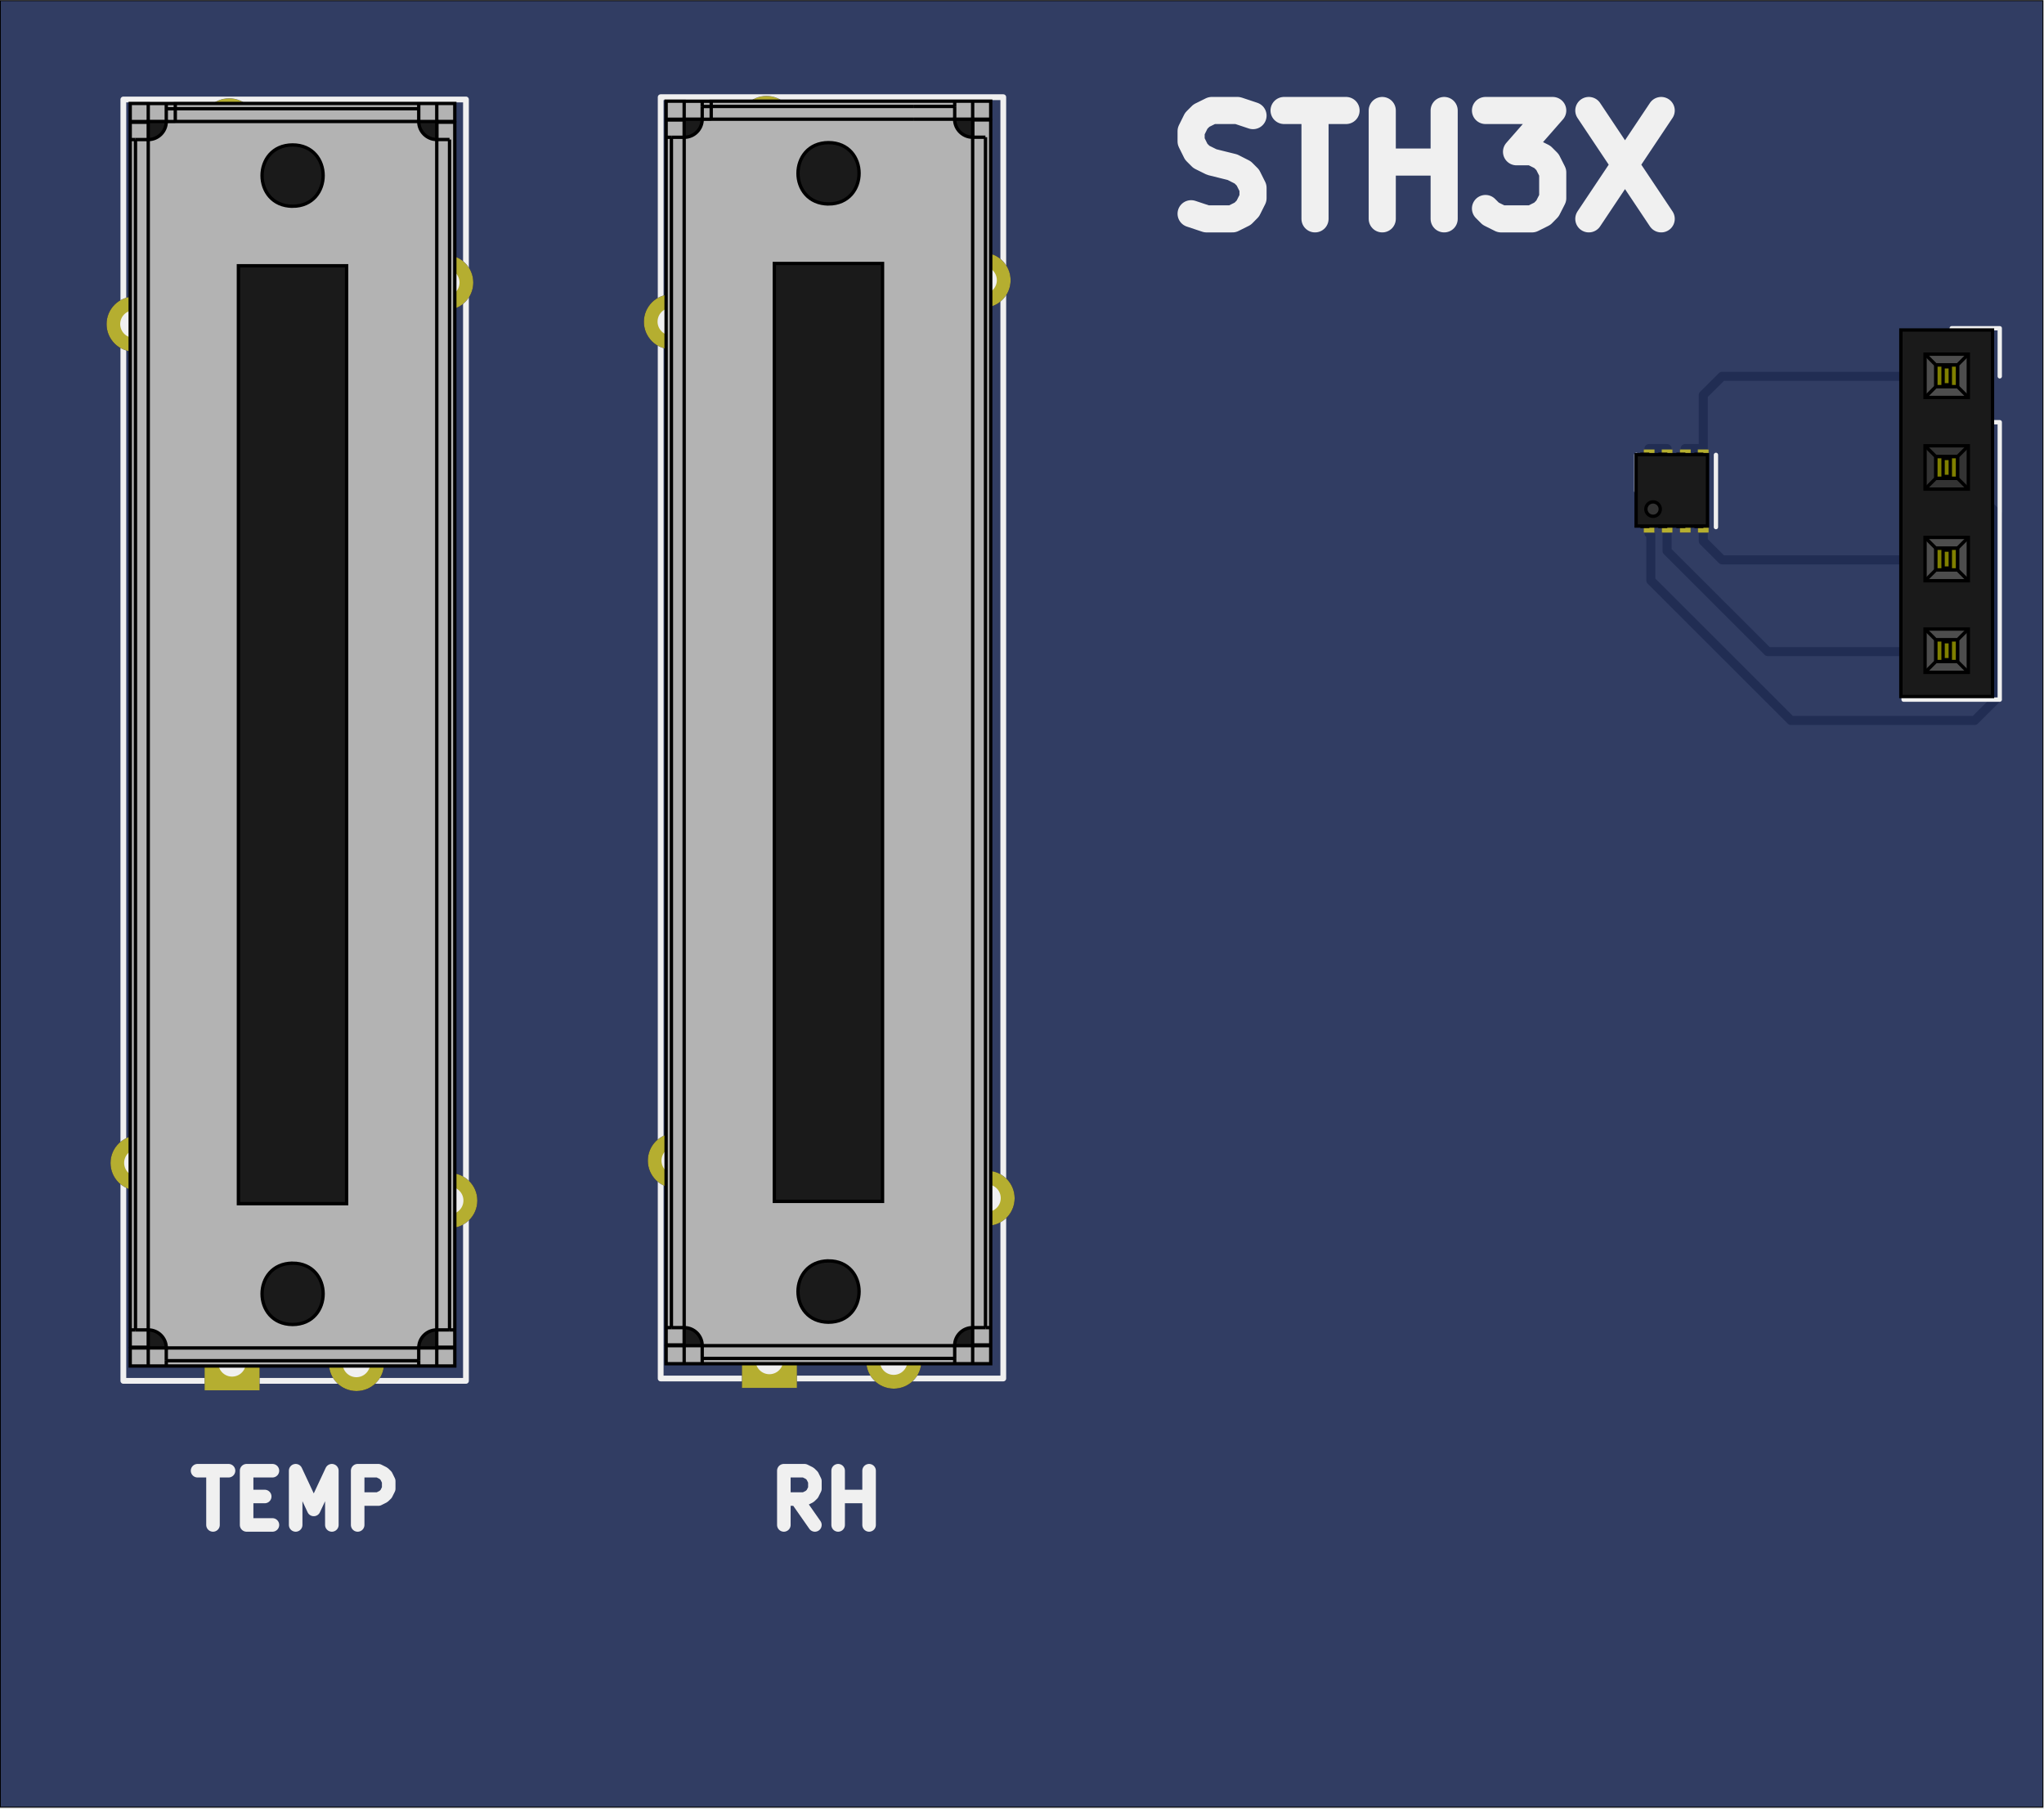
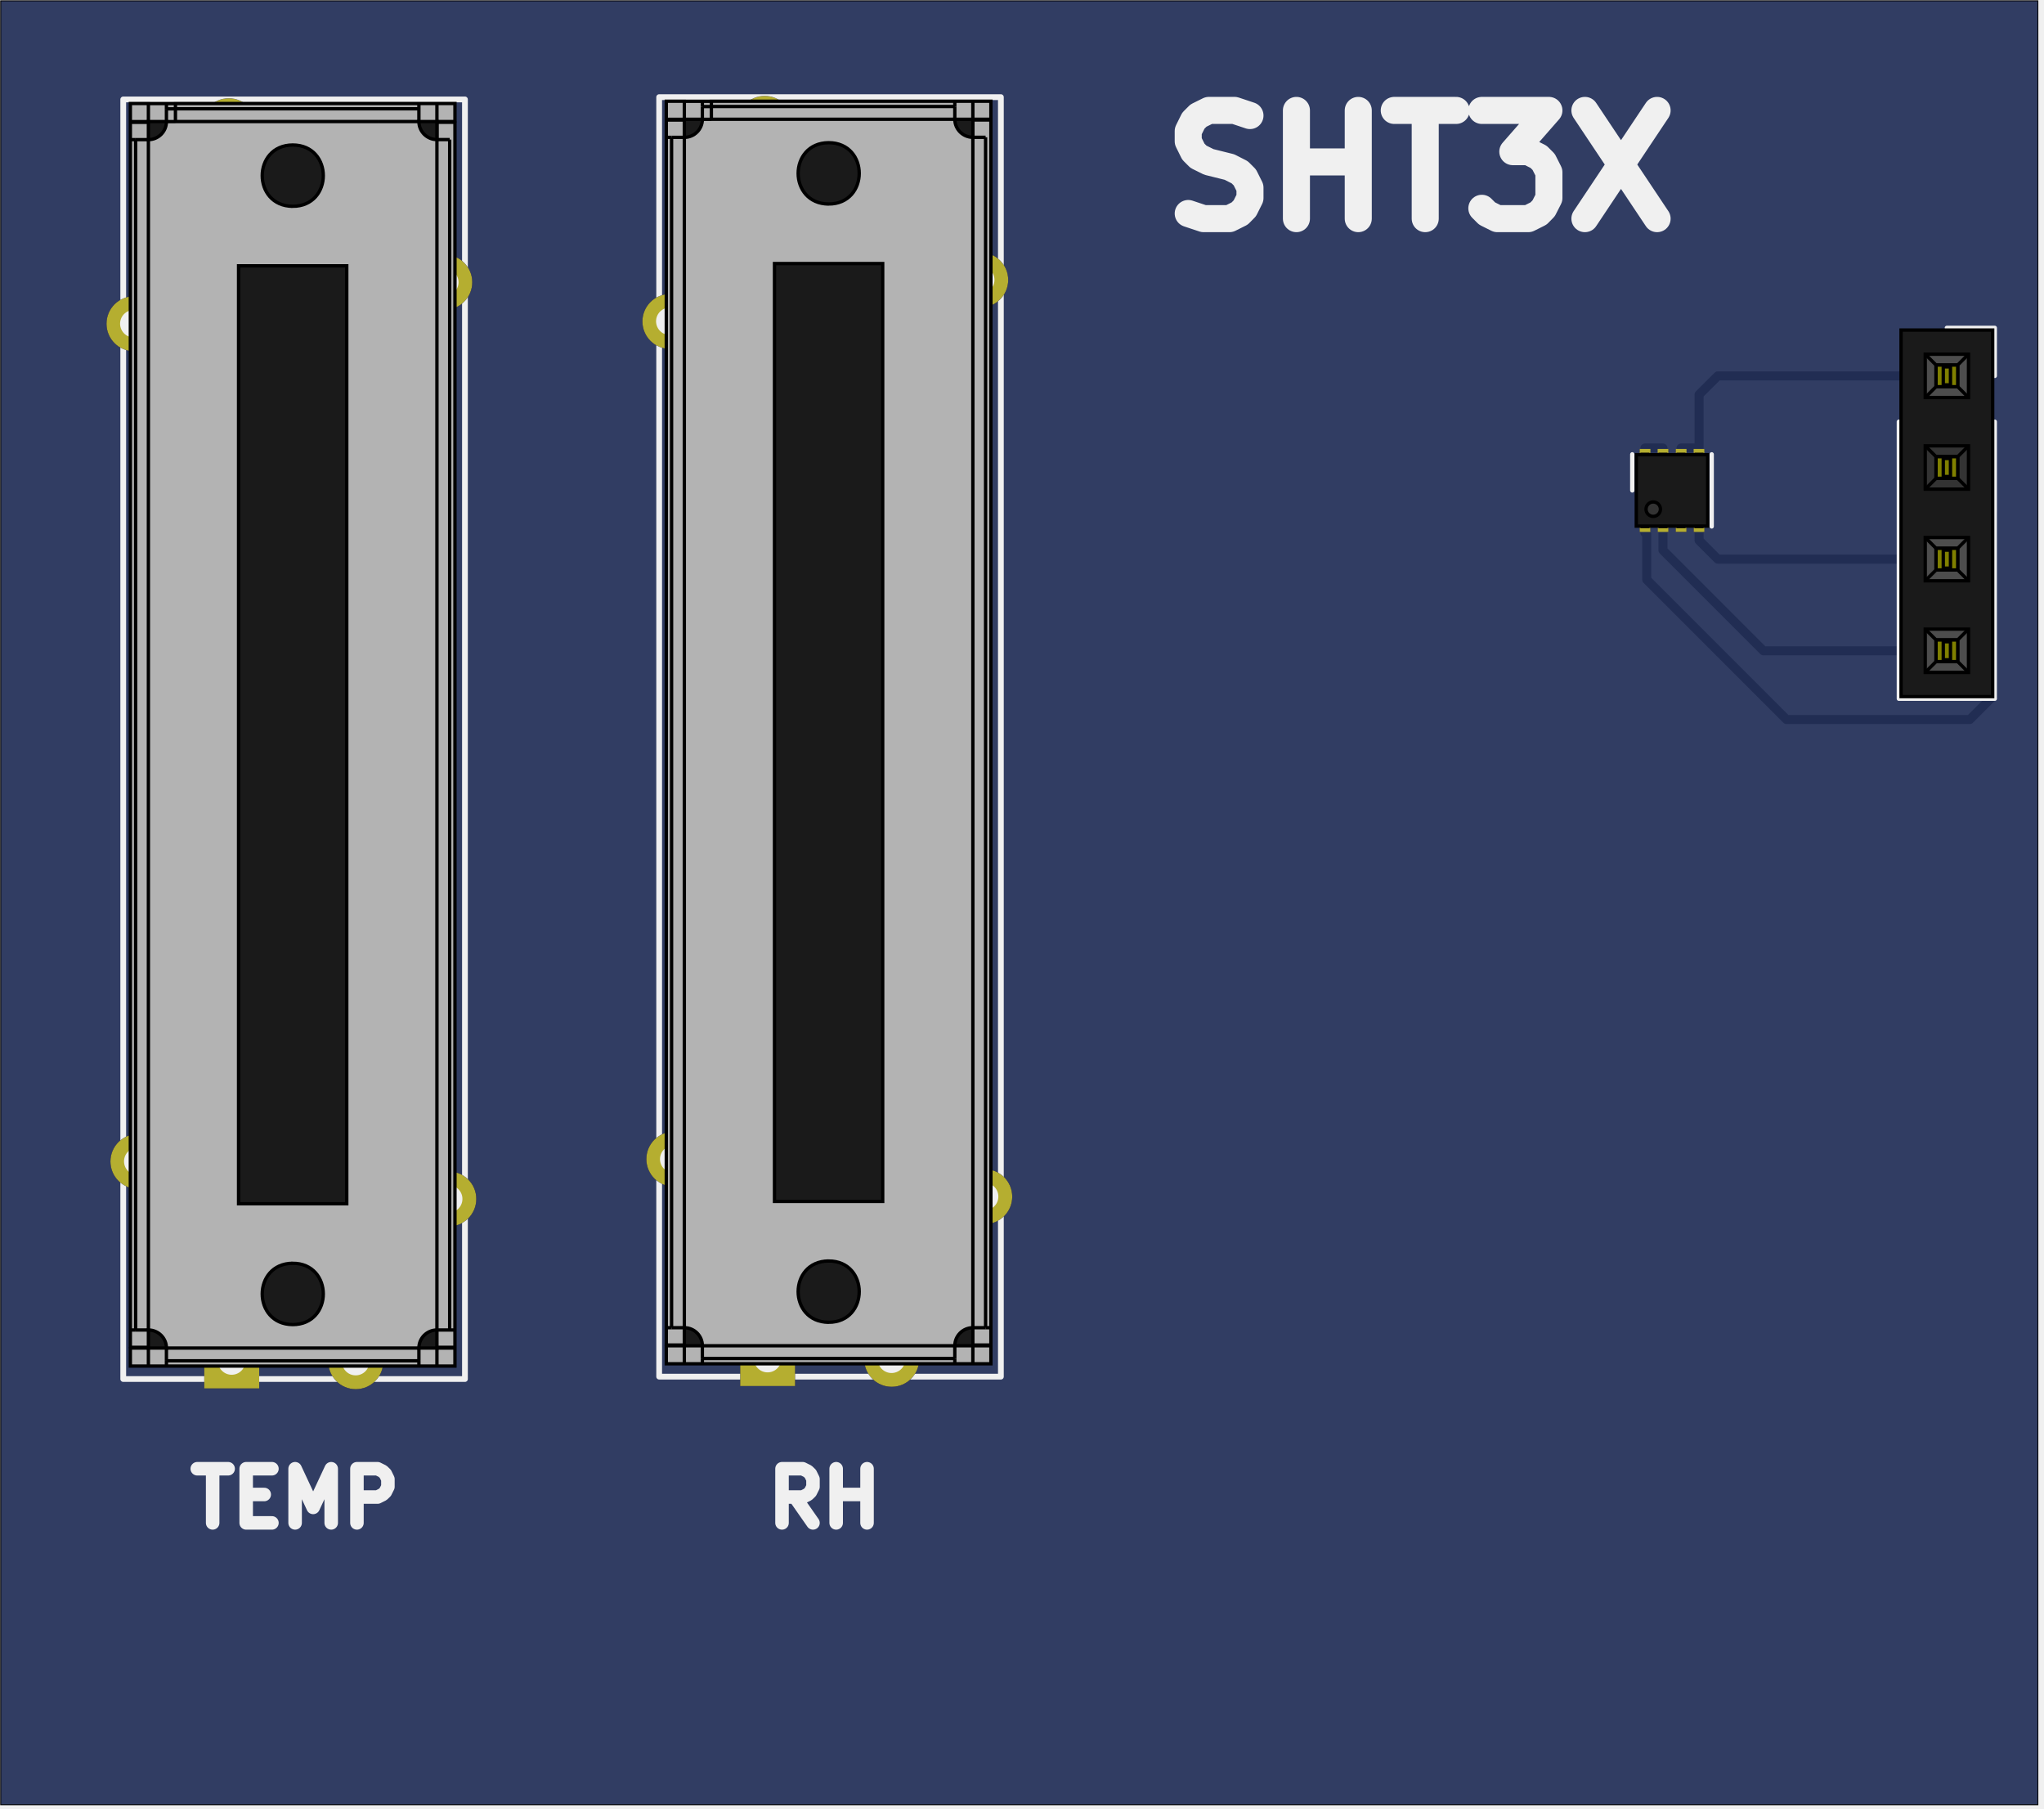
<svg xmlns="http://www.w3.org/2000/svg" width="277" height="245" viewBox="0 0 22277 19734">
-   <g clip-path="url(#a)" mask="url(#b)" transform="matrix(1.0026 0 0 1.0014 -38869 -17924)">
+   <g clip-path="url(#a)" mask="url(#b)" transform="translate(-38766 -17898)">
    <defs>
      <clipPath id="a">
        <path d="M38750 17900v19700h22250V17900H38750" fill-rule="evenodd" />
      </clipPath>
    </defs>
    <g fill="#313d63" stroke="#313d63">
      <path d="M38750 17900v19700h22250V17900H38750" fill-rule="evenodd" />
      <g fill-opacity="0" stroke-linecap="round" stroke-linejoin="round" stroke-width="19.685" fill="none" stroke="#000">
        <path d="M61000 17900H38750M61000 37600V17900M38750 37600h22250M38750 17900v19700" />
      </g>
    </g>
    <g stroke-linecap="round" stroke-linejoin="round" stroke-width="0" stroke="none" fill="#9c6b28">
      <circle cx="43604" cy="20978" r="300" />
      <circle cx="43648" cy="30982" r="300" />
      <circle cx="40211" cy="21431" r="300" />
      <circle cx="40254" cy="30573" r="300" />
      <circle cx="42632" cy="32758" r="300" />
      <circle cx="41246" cy="19270" r="300" />
      <g fill-rule="evenodd">
        <path d="M41578 33050h-600v-600h600zM57344 23457h-689v-413.4h689zM56764 22994h-118.1v-196.9h118.1zM56961 22994h-118.1v-196.9h118.1zM57158 22994h-118.1v-196.9h118.1zM57354 22994h-118.1v-196.9h118.1zM57354 23703h-118.1v-196.9h118.1zM57158 23703h-118.1v-196.9h118.1zM56961 23703h-118.1v-196.9h118.1zM56764 23703h-118.1v-196.9h118.1z" />
      </g>
      <g>
        <circle cx="60000" cy="25000" r="334.65" />
        <circle cx="60000" cy="24000" r="334.65" />
        <circle cx="60000" cy="23000" r="334.65" />
        <path d="M59665 22335v-669.2h669.2v669.2z" fill-rule="evenodd" />
        <circle cx="49454" cy="20953" r="300" />
        <circle cx="49498" cy="30957" r="300" />
        <circle cx="46061" cy="21406" r="300" />
        <circle cx="46104" cy="30547" r="300" />
        <circle cx="48482" cy="32732" r="300" />
        <circle cx="47096" cy="19244" r="300" />
      </g>
      <path d="M47428 33024h-600v-600h600z" fill-rule="evenodd" />
    </g>
    <g fill="#212d53" stroke="#212d53" stroke-linecap="round" stroke-linejoin="round">
      <g stroke-width="0" stroke="none">
        <circle cx="43604" cy="20978" r="300" />
        <circle cx="43648" cy="30982" r="300" />
        <circle cx="40211" cy="21431" r="300" />
        <circle cx="40254" cy="30573" r="300" />
        <circle cx="42632" cy="32758" r="300" />
        <circle cx="41246" cy="19270" r="300" />
      </g>
      <g fill-rule="evenodd" stroke-width="0" stroke="none">
        <path d="M41578 33050h-600v-600h600zM57344 23457h-689v-413.4h689zM56764 22994h-118.1v-196.9h118.1zM56961 22994h-118.1v-196.9h118.1zM57158 22994h-118.1v-196.9h118.1zM57354 22994h-118.1v-196.9h118.1zM57354 23703h-118.1v-196.9h118.1zM57158 23703h-118.1v-196.9h118.1zM56961 23703h-118.1v-196.9h118.1zM56764 23703h-118.1v-196.9h118.1z" />
      </g>
      <g stroke-width="0" stroke="none">
        <circle cx="60000" cy="25000" r="334.65" />
        <circle cx="60000" cy="24000" r="334.65" />
        <circle cx="60000" cy="23000" r="334.65" />
        <path d="M59665 22335v-669.2h669.2v669.2z" fill-rule="evenodd" />
        <circle cx="49454" cy="20953" r="300" />
        <circle cx="49498" cy="30957" r="300" />
        <circle cx="46061" cy="21406" r="300" />
        <circle cx="46104" cy="30547" r="300" />
        <circle cx="48482" cy="32732" r="300" />
        <circle cx="47096" cy="19244" r="300" />
      </g>
      <path d="M47428 33024h-600v-600h600z" fill-rule="evenodd" stroke="none" stroke-width="0" />
      <g fill-opacity="0" stroke-width="98.425" fill="none">
        <path d="M57295 23712v83M57295 23795l205 205M57500 24000h2500M56724 23724v500M56712 23712l12 12M56704 23712h8M56724 24224l1526 1526M58250 25750h2000M60250 25750l250-250M60500 23500l-500-500M60500 25500v-2000M57098 22787h197M60000 22000h-2500M57295 22204v583M57500 22000l-205 204M56704 22787h197M56901 23151l99 99M56901 22787v364M56901 23348v364M57000 23250l-99 98M56901 23903v-191M57998 25000l-1097-1097M60000 25000h-2002" />
      </g>
      <g stroke-width="0" stroke="none">
        <circle cx="43604" cy="20978" r="68.898" />
        <circle cx="43648" cy="30982" r="68.898" />
        <circle cx="40211" cy="21431" r="68.898" />
        <circle cx="40254" cy="30573" r="68.898" />
        <circle cx="42632" cy="32758" r="68.898" />
        <circle cx="41246" cy="19270" r="68.898" />
        <circle cx="41278" cy="32750" r="68.898" />
        <circle cx="60000" cy="25000" r="68.898" />
        <circle cx="60000" cy="24000" r="68.898" />
        <circle cx="60000" cy="23000" r="68.898" />
        <circle cx="60000" cy="22000" r="68.898" />
        <circle cx="49454" cy="20953" r="68.898" />
        <circle cx="49498" cy="30957" r="68.898" />
        <circle cx="46061" cy="21406" r="68.898" />
        <circle cx="46104" cy="30547" r="68.898" />
        <circle cx="48482" cy="32732" r="68.898" />
        <circle cx="47096" cy="19244" r="68.898" />
        <circle cx="47128" cy="32724" r="68.898" />
      </g>
    </g>
    <g fill="#b5ae30" mask="url(#c)" stroke="#b5ae30" stroke-linecap="round" stroke-linejoin="round">
      <g stroke-width="0" stroke="none">
        <circle cx="43604" cy="20978" r="300" />
        <circle cx="43648" cy="30982" r="300" />
        <circle cx="40211" cy="21431" r="300" />
        <circle cx="40254" cy="30573" r="300" />
        <circle cx="42632" cy="32758" r="300" />
        <circle cx="41246" cy="19270" r="300" />
      </g>
      <g fill-rule="evenodd" stroke-width="0" stroke="none">
        <path d="M41578 33050h-600v-600h600zM57344 23457h-689v-413.4h689zM56764 22994h-118.1v-196.9h118.1zM56961 22994h-118.1v-196.9h118.1zM57158 22994h-118.1v-196.9h118.1zM57354 22994h-118.1v-196.9h118.1zM57354 23703h-118.1v-196.9h118.1zM57158 23703h-118.1v-196.9h118.1zM56961 23703h-118.1v-196.9h118.1zM56764 23703h-118.1v-196.9h118.1z" />
      </g>
      <g stroke-width="0" stroke="none">
        <circle cx="60000" cy="25000" r="334.65" />
        <circle cx="60000" cy="24000" r="334.65" />
        <circle cx="60000" cy="23000" r="334.65" />
        <path d="M59665 22335v-669.2h669.2v669.2z" fill-rule="evenodd" />
        <circle cx="49454" cy="20953" r="300" />
        <circle cx="49498" cy="30957" r="300" />
        <circle cx="46061" cy="21406" r="300" />
        <circle cx="46104" cy="30547" r="300" />
        <circle cx="48482" cy="32732" r="300" />
        <circle cx="47096" cy="19244" r="300" />
      </g>
      <path d="M47428 33024h-600v-600h600z" fill-rule="evenodd" stroke="none" stroke-width="0" />
      <g fill-opacity="0" stroke-width="98.425" fill="none">
        <path d="M57295 23712v83M57295 23795l205 205M57500 24000h2500M56724 23724v500M56712 23712l12 12M56704 23712h8M56724 24224l1526 1526M58250 25750h2000M60250 25750l250-250M60500 23500l-500-500M60500 25500v-2000M57098 22787h197M60000 22000h-2500M57295 22204v583M57500 22000l-205 204M56704 22787h197M56901 23151l99 99M56901 22787v364M56901 23348v364M57000 23250l-99 98M56901 23903v-191M57998 25000l-1097-1097M60000 25000h-2002" />
      </g>
      <g stroke-width="0" stroke="none">
        <circle cx="43604" cy="20978" r="68.898" />
        <circle cx="43648" cy="30982" r="68.898" />
        <circle cx="40211" cy="21431" r="68.898" />
        <circle cx="40254" cy="30573" r="68.898" />
        <circle cx="42632" cy="32758" r="68.898" />
        <circle cx="41246" cy="19270" r="68.898" />
        <circle cx="41278" cy="32750" r="68.898" />
        <circle cx="60000" cy="25000" r="68.898" />
        <circle cx="60000" cy="24000" r="68.898" />
        <circle cx="60000" cy="23000" r="68.898" />
        <circle cx="60000" cy="22000" r="68.898" />
        <circle cx="49454" cy="20953" r="68.898" />
        <circle cx="49498" cy="30957" r="68.898" />
        <circle cx="46061" cy="21406" r="68.898" />
        <circle cx="46104" cy="30547" r="68.898" />
        <circle cx="48482" cy="32732" r="68.898" />
        <circle cx="47096" cy="19244" r="68.898" />
        <circle cx="47128" cy="32724" r="68.898" />
      </g>
    </g>
    <defs>
      <mask id="c">
        <g fill-opacity="1" stroke="#fff" stroke-linecap="round" stroke-linejoin="round" stroke-width="0" fill="#fff">
          <circle cx="43604" cy="20978" r="300" />
          <circle cx="43648" cy="30982" r="300" />
          <circle cx="40211" cy="21431" r="300" />
          <circle cx="40254" cy="30573" r="300" />
          <circle cx="42632" cy="32758" r="300" />
          <circle cx="41246" cy="19270" r="300" />
          <path d="M41578 33050h-600v-600h600zM57344 23457h-689v-413.4h689zM56764 22994h-118.1v-196.9h118.1zM56961 22994h-118.1v-196.9h118.1zM57158 22994h-118.1v-196.9h118.1zM57354 22994h-118.1v-196.9h118.1zM57354 23703h-118.1v-196.9h118.1zM57158 23703h-118.1v-196.9h118.1zM56961 23703h-118.1v-196.9h118.1zM56764 23703h-118.1v-196.9h118.1z" fill-rule="evenodd" />
          <g>
            <circle cx="60000" cy="25000" r="334.65" />
            <circle cx="60000" cy="24000" r="334.65" />
            <circle cx="60000" cy="23000" r="334.65" />
            <path d="M59665 22335v-669.2h669.2v669.2z" fill-rule="evenodd" />
            <circle cx="49454" cy="20953" r="300" />
            <circle cx="49498" cy="30957" r="300" />
            <circle cx="46061" cy="21406" r="300" />
            <circle cx="46104" cy="30547" r="300" />
            <circle cx="48482" cy="32732" r="300" />
            <circle cx="47096" cy="19244" r="300" />
          </g>
          <g>
            <path d="M47428 33024h-600v-600h600z" fill-rule="evenodd" />
          </g>
        </g>
      </mask>
    </defs>
    <defs>
      <mask id="d">
        <path fill="#fff" d="M38651 9901h24368v27708H38651z" />
        <g fill-opacity="1" stroke="#000" stroke-linecap="round" stroke-linejoin="round" stroke-width="0">
          <circle cx="43604" cy="20978" r="300" />
          <circle cx="43648" cy="30982" r="300" />
          <circle cx="40211" cy="21431" r="300" />
          <circle cx="40254" cy="30573" r="300" />
          <circle cx="42632" cy="32758" r="300" />
          <circle cx="41246" cy="19270" r="300" />
          <path d="M41578 33050h-600v-600h600zM57344 23457h-689v-413.4h689zM56764 22994h-118.1v-196.9h118.1zM56961 22994h-118.1v-196.9h118.1zM57158 22994h-118.1v-196.9h118.1zM57354 22994h-118.1v-196.9h118.1zM57354 23703h-118.1v-196.9h118.1zM57158 23703h-118.1v-196.9h118.1zM56961 23703h-118.1v-196.9h118.1zM56764 23703h-118.1v-196.9h118.1z" fill-rule="evenodd" />
          <g>
            <circle cx="60000" cy="25000" r="334.65" />
            <circle cx="60000" cy="24000" r="334.65" />
            <circle cx="60000" cy="23000" r="334.65" />
            <path d="M59665 22335v-669.2h669.2v669.2z" fill-rule="evenodd" />
            <circle cx="49454" cy="20953" r="300" />
            <circle cx="49498" cy="30957" r="300" />
            <circle cx="46061" cy="21406" r="300" />
            <circle cx="46104" cy="30547" r="300" />
            <circle cx="48482" cy="32732" r="300" />
            <circle cx="47096" cy="19244" r="300" />
          </g>
          <g>
            <path d="M47428 33024h-600v-600h600z" fill-rule="evenodd" />
          </g>
        </g>
      </mask>
    </defs>
    <g fill="none" fill-opacity="0" mask="url(#d)" stroke="#f0f0f0" stroke-linecap="round" stroke-linejoin="round">
      <g stroke-width="147.64">
        <path d="M40902 33926h337M41070 34517v-591M41436 34207h197M41717 34517h-281v-591h281M41970 34517v-591l197 422 197-422v591M42645 34517v-591h225l56 28 29 28 28 57v84l-28 56-29 28-56 28h-225M47623 34517l-197-282M47285 34517v-591h225l56 28 29 28 28 57v84l-28 56-29 28-56 28h-225M47876 34517v-591M47876 34207h337M48213 34517v-591" />
      </g>
      <g stroke-width="295.28">
-         <path d="M51719 20228l168 56h282l112-56 56-57 56-112v-113l-56-112-56-56-112-57-225-56-113-56-56-56-56-113v-112l56-113 56-56 113-56h281l168 56M52731 19103h675M53068 20284v-1181M53800 20284v-1181M53800 19665h674M54474 20284v-1181M54924 19103h732l-394 450h169l112 56 56 56 57 113v281l-57 112-56 57-112 56h-338l-112-56-57-57M56049 19103l788 1181M56837 19103l-788 1181" />
+         <path d="M51719 20228l168 56h282l112-56 56-57 56-112v-113l-56-112-56-56-112-57-225-56-113-56-56-56-56-113v-112l56-113 56-56 113-56h281l168 56M52900 20284v-1181M52900 19665h675M53575 20284v-1181M53968 19103h675M54306 20284v-1181M54924 19103h732l-394 450h169l112 56 56 56 57 113v281l-57 112-56 57-112 56h-338l-112-56-57-57M56049 19103l788 1181M56837 19103l-788 1181" />
      </g>
      <g stroke-width="62.992">
        <path d="M41315 31197h1222M41315 20832v10365M42537 20832h-1222M42537 31197V20832M40094 32947h3730M40094 18983v13964M43824 18983h-3730M43824 32947V18983" />
      </g>
      <g stroke-width="47.244">
        <path d="M56566 23250v-394M57433 23643v-787M60000 21476h523M60523 21476v524M60523 22500v3023M59476 25523h1047M59476 22500v3023M59476 22500h1047" />
      </g>
      <g stroke-width="62.992">
        <path d="M49674 32921V18958M49674 18958h-3730M45944 18958v13963M45944 32921h3730M48387 31172V20806M48387 20806h-1222M47165 20806v10366M47165 31172h1222" />
      </g>
    </g>
    <g fill-opacity="0" stroke-linecap="round" stroke-linejoin="round" stroke-width="19.685" fill="none" stroke="#000">
      <path d="M61000 17900H38750M61000 37600V17900M38750 37600h22250M38750 17900v19700" />
    </g>
    <defs>
      <mask id="b">
        <path fill="#fff" d="M38651 9901h24368v27708H38651z" />
        <path stroke="#000" stroke-linecap="round" stroke-width="300" d="M43604 20978h0M43646.5 30981.5h0M40209.5 21430.5h0M40252.5 30571.5h0M42631 32757h0M41246 19270h0M41277.5 32750.5h0" />
        <path stroke="#000" stroke-linecap="round" stroke-width="393" d="M60000 25000h0M60000 24000h0M60000 23000h0M60000 22000h0" />
        <path stroke="#000" stroke-linecap="round" stroke-width="300" d="M49454 20952h0M49496.5 30955.5h0M46060 21404h0M46103 30547h0M48480.5 32731.5h0M47096 19244h0M47127.5 32724.5h0" />
      </mask>
    </defs>
  </g>
-   <path d="M4947.2 1839.1v-710.24H1896.1v.63h-295.27v-.63h-196.85v13778h3543.2v-13286" fill="#b3b3b3" fill-rule="evenodd" stroke="#000" stroke-width="36.456" />
-   <path d="M3766.2 2900.3H2585.1v10235h1181.1zM4750.4 14513v196.83h-196.85c-.01-108.71 88.115-196.84 196.83-196.85z" fill="#1a1a1a" fill-rule="evenodd" stroke="#000" stroke-width="36.456" />
-   <path d="M4750.4 1522.5v-196.83" fill="none" stroke="#000" stroke-width="36.456" />
-   <path d="M4750.4 1325.7h-196.85c.01 108.69 88.128 196.8 196.83 196.81l.015.017v-188.95zM3175.6 2250.8c445.88-.32 445.88-669.56 0-669.24v.017c-442.97 3.189-442.97 666.02 0 669.2zM3175.6 14454c445.88-.321 445.88-669.56 0-669.24v.02c-442.97 3.188-442.97 666.02 0 669.2z" fill="#1a1a1a" fill-rule="evenodd" stroke="#000" stroke-width="36.456" />
-   <path d="M1896.1 1186.5V1326M1797.7 1187.1v139.19M4750.4 1522.5h139.2M4553.5 1128.8v57.658M4750.4 14513h139.2M4553.5 14849v-139.19M1797.7 14849v-139.19M1600.9 14513h-139.19M1600.9 1523.1h-139.19M1404 14710h196.85" fill="none" stroke="#000" stroke-width="36.456" />
-   <path d="M1600.9 14513c108.72 0 196.86 88.134 196.85 196.85H1600.9v-196.83z" fill="#1a1a1a" fill-rule="evenodd" stroke="#000" stroke-width="36.456" />
-   <path d="M1797.7 14907v-57.658M1461.7 14513h-57.659M1404 14702h196.85M1404 1128.8v.63M1404 14702v7.873M1461.7 1523.1h-57.659" fill="none" stroke="#000" stroke-width="36.456" />
-   <path d="M1797.7 1326.3c0 108.71-88.128 196.84-196.85 196.84v-197.48h196.85z" fill="#1a1a1a" fill-rule="evenodd" stroke="#000" stroke-width="36.456" />
-   <path d="M4553.5 14907v-57.658M4947.2 14710h-196.85M4889.6 14513h57.659M4947.2 14702h-196.85M4553.5 1186.5v139.19M4947.2 1325.7h-196.85M4947.2 1333.5h-196.85M4947.2 1333.5v-7.873M1404 1326.3h196.85M1797.7 1129.5v57.658M1404 1334.2h196.85M1896.1 1128.8v57.658M1600.9 1129.5v-.63M1404 1333.5h196.85M1896.1 1325.7h2209M1797.7 1326.3h98.423M4750.4 1839.1v-316.59M4750.4 1839.1v12674M1797.7 14710h2755.8M1600.9 14513V1523M1600.9 14907v-196.83M4750.4 14907v-196.83M4553.5 1325.7h-448.38M4750.4 1128.8v196.83M1600.9 1129.5v196.19M1896.1 1186.5h2209M1797.7 1187.1h98.423M4889.6 1522.5v316.59M4553.5 1186.5h-448.38M4889.6 1839.1v12674M4553.5 14849H1797.7M1461.7 14513V1523" fill="none" stroke="#000" stroke-width="36.456" />
-   <path d="M17986 5744.7v-3.936M17888 5740.7v3.936M17888 5744.7h98.407" fill="none" stroke="#000" stroke-width="36.45" />
-   <path d="M17842 4961.4h779.38v779.32H17842z" fill="#1a1a1a" fill-rule="evenodd" stroke="#000" stroke-width="36.45" />
-   <path d="M17888 4957.5v3.936M17986 4961.4v-3.936M18084 4957.5v3.936M18084 5740.7v3.936M18183 4961.4v-3.936M18183 5744.7v-3.936M18281 4957.5v3.936M18281 5740.7v3.936M18380 4961.4v-3.936M18380 5744.7v-3.936M18478 4957.5v3.936M18478 5740.7v3.936M18576 4961.4v-3.936M18576 5744.7v-3.936" fill="none" stroke="#000" stroke-width="36.45" />
-   <ellipse transform="matrix(0 -1 -1 0 0 0)" cx="-5555.7" cy="-18027" rx="78.719" ry="78.725" fill="#333" stroke="#000" stroke-width="36.45" />
-   <path d="M18478 5744.7h98.407M18084 5744.7h98.407M18281 5744.7h98.407M17986 4957.5h-98.407M18576 4957.5h-98.407M18183 4957.5h-98.407M18380 4957.5h-98.407" fill="none" stroke="#000" stroke-width="36.45" />
-   <g transform="matrix(393.7 0 0 -393.69 21232 4101.1)" stroke-width=".093">
-     <path d="M-1.27-8.89h2.54V1.27h-2.54z" fill="#1a1a1a" fill-rule="evenodd" stroke="#000" />
-     <path d="M-.6-1.94v-1.2H.6v1.2z" fill="#333" fill-rule="evenodd" stroke="#000" />
-     <path d="M-.6-5.68H.6v1.2H-.6zM-.6-.6H.6V.6H-.6zM.6-7.02H-.6v-1.2H.6z" fill="#4d4d4d" fill-rule="evenodd" stroke="#000" />
-     <path d="M-.6-1.94l.299-.299M-.6-3.14l.299.299M-.301-2.239v-.602M.6-1.94l-.299-.299M.301-2.239h-.602M.6-3.14l-.299.299M.301-2.841v.602M-.301-2.841h.602M.6-4.48l-.299-.299M-.6-4.48l.299-.299M.301-4.779h-.602M.6-5.68l-.299.299M.301-5.381v.602M-.6-5.68l.299.299M-.301-5.381h.602M-.301-4.779v-.602M-.6-.6l.299.299M.6-.6l-.299.299M-.301-.301h.602M-.6.6l.299-.299M-.301.301v-.602M.6.6L.301.301M.301.301h-.602M.301-.301v.602M-.6-8.22l.299.299M.6-8.22l-.299.299M-.301-7.921h.602M-.6-7.02l.299-.299M-.301-7.319v-.602M.6-7.02l-.299-.299M.301-7.319h-.602M.301-7.921v.602" fill="none" stroke="#000" />
-     <path d="M-.3-2.84h.6v.6h-.6zM.3-5.38v.6h-.6v-.6zM.3-.3v.6h-.6v-.6zM.3-7.92v.6h-.6v-.6z" fill="olive" fill-rule="evenodd" stroke="#000" />
-     <path d="M-.1-2.29v.05M-.1-2.79v.5M-.1-2.84v.05M.1-2.84v.05M-.1-2.79h.2M.1-2.79v.5M.1-2.29v.05M-.1-2.29h.2M-.1-4.83v.05M-.1-5.33v.5M-.1-5.38v.05M.1-5.38v.05M-.1-5.33h.2M.1-5.33v.5M.1-4.83v.05M-.1-4.83h.2M-.1.25V.3M-.1-.25v.5M-.1-.3v.05M.1-.3v.05M-.1-.25h.2M.1-.25v.5M.1.25V.3M-.1.25h.2M-.1-7.37v.05M-.1-7.87v.5M-.1-7.92v.05M.1-7.92v.05M-.1-7.87h.2M.1-7.87v.5M.1-7.37v.05M-.1-7.37h.2" fill="none" stroke="#000" />
+   <path d="M4948.9 1839.8v-710.24H1897.8v.63h-295.27v-.63h-196.85v13778h3543.2v-13286" fill="#b3b3b3" fill-rule="evenodd" stroke="#000" stroke-width="36.456" />
+   <path d="M3767.9 2901.1H2586.8v10235h1181.1zM4752.1 14514v196.83h-196.85c-.01-108.71 88.115-196.84 196.83-196.85z" fill="#1a1a1a" fill-rule="evenodd" stroke="#000" stroke-width="36.456" />
+   <path d="M4752.1 1523.3v-196.83" fill="none" stroke="#000" stroke-width="36.456" />
+   <path d="M4752.1 1326.4h-196.85c.01 108.69 88.128 196.8 196.83 196.81l.015.017v-188.95zM3177.3 2251.5c445.88-.32 445.88-669.56 0-669.24v.017c-442.97 3.189-442.97 666.02 0 669.2zM3177.3 14455c445.88-.321 445.88-669.56 0-669.24v.02c-442.97 3.188-442.97 666.02 0 669.2z" fill="#1a1a1a" fill-rule="evenodd" stroke="#000" stroke-width="36.456" />
+   <path d="M1897.8 1187.2v139.5M1799.4 1187.9v139.19M4752.1 1523.3h139.2M4555.3 1129.6v57.658M4752.1 14514h139.2M4555.3 14850v-139.19M1799.4 14850v-139.19M1602.6 14514h-139.19M1602.6 1523.9h-139.19M1405.7 14711h196.85" fill="none" stroke="#000" stroke-width="36.456" />
+   <path d="M1602.6 14514c108.72 0 196.86 88.134 196.85 196.85H1602.6v-196.83z" fill="#1a1a1a" fill-rule="evenodd" stroke="#000" stroke-width="36.456" />
+   <path d="M1799.4 14908v-57.658M1463.4 14514h-57.659M1405.7 14703h196.85M1405.7 1129.6v.63M1405.7 14703v7.873M1463.4 1523.9h-57.659" fill="none" stroke="#000" stroke-width="36.456" />
+   <path d="M1799.4 1327.1c0 108.71-88.128 196.84-196.85 196.84v-197.48h196.85z" fill="#1a1a1a" fill-rule="evenodd" stroke="#000" stroke-width="36.456" />
+   <path d="M4555.3 14908v-57.658M4948.9 14711h-196.85M4891.3 14514h57.659M4948.9 14703h-196.85M4555.3 1187.2v139.19M4948.9 1326.4h-196.85M4948.9 1334.3h-196.85M4948.9 1334.3v-7.873M1405.7 1327.1h196.85M1799.4 1130.2v57.658M1405.7 1334.9h196.85M1897.8 1129.6v57.658M1602.6 1130.2v-.63M1405.7 1334.3h196.85M1897.8 1326.4h2209M1799.4 1327.1h98.423M4752.1 1839.8v-316.59M4752.1 1839.8v12674M1799.4 14711h2755.8M1602.6 14514V1524M1602.6 14908v-196.83M4752.1 14908v-196.83M4555.3 1326.4h-448.38M4752.1 1129.6v196.83M1602.6 1130.2v196.19M1897.8 1187.2h2209M1799.4 1187.9h98.423M4891.3 1523.3v316.59M4555.3 1187.2h-448.38M4891.3 1839.8v12674M4555.3 14850H1799.5M1463.4 14514V1524" fill="none" stroke="#000" stroke-width="36.456" />
+   <g transform="matrix(0 -393.6 393.63 0 17832 5753.3)" stroke="#000" stroke-width=".093">
+     <path d="M.02.395h.01M.03.145H.02M.02.145v.25" fill="none" />
+     <path d="M2.01.03v1.98H.03V.03z" fill="#1a1a1a" fill-rule="evenodd" />
+     <path d="M2.02.145h-.01M2.01.395h.01M2.02.645h-.01M.03.645H.02M2.01.895h.01M.02.895h.01M2.02 1.145h-.01M.03 1.145H.02M2.01 1.395h.01M.02 1.395h.01M2.02 1.645h-.01M.03 1.645H.02M2.01 1.895h.01M.02 1.895h.01" fill="none" />
+     <circle transform="scale(1 -1)" cx=".5" cy="-.5" r=".2" fill="#333" />
+     <path d="M.02 1.645v.25M.02.645v.25M.02 1.145v.25M2.02.395v-.25M2.02 1.895v-.25M2.02.895v-.25M2.02 1.395v-.25" fill="none" />
  </g>
-   <path d="M10797 1814.1v-710.24H7745.9v.63h-295.27v-.63h-196.85v13778h3543.2v-13286" fill="#b3b3b3" fill-rule="evenodd" stroke="#000" stroke-width="36.456" />
-   <path d="M9616.2 2875.3H8435.1v10235h1181.1zM10600 14488v196.83h-196.85c0-108.71 88.115-196.84 196.83-196.85z" fill="#1a1a1a" fill-rule="evenodd" stroke="#000" stroke-width="36.456" />
-   <path d="M10600 1497.5v-196.83" fill="none" stroke="#000" stroke-width="36.456" />
-   <path d="M10600 1300.7h-196.85c.01 108.69 88.129 196.8 196.83 196.81l.02.017v-188.95zM9025.6 2225.8c445.88-.32 445.88-669.56 0-669.24v.017c-442.97 3.189-442.97 666.02 0 669.2zM9025.6 14429c445.88-.321 445.88-669.56 0-669.24v.02c-442.97 3.188-442.97 666.02 0 669.2z" fill="#1a1a1a" fill-rule="evenodd" stroke="#000" stroke-width="36.456" />
-   <path d="M7746.1 1161.5V1301M7647.7 1162.1v139.19M10600 1497.5h139.2M10404 1103.8v57.658M10600 14488h139.2M10404 14824v-139.19M7647.7 14824v-139.19M7450.9 14488h-139.19M7450.9 1498.1h-139.19M7254 14685h196.85" fill="none" stroke="#000" stroke-width="36.456" />
-   <path d="M7450.9 14488c108.72 0 196.86 88.134 196.85 196.85H7450.9v-196.83z" fill="#1a1a1a" fill-rule="evenodd" stroke="#000" stroke-width="36.456" />
-   <path d="M7647.7 14882v-57.658M7311.7 14488h-57.659M7254 14677h196.85M7254 1103.8v.63M7254 14677v7.873M7311.7 1498.1h-57.659" fill="none" stroke="#000" stroke-width="36.456" />
-   <path d="M7647.7 1301.3c0 108.71-88.128 196.84-196.85 196.84v-197.48h196.85z" fill="#1a1a1a" fill-rule="evenodd" stroke="#000" stroke-width="36.456" />
-   <path d="M10404 14882v-57.658M10797 14685h-196.85M10740 14488h57.659M10797 14677h-196.85M10404 1161.5v139.19M10797 1300.7h-196.85M10797 1308.5h-196.85M10797 1308.5v-7.873M7254 1301.3h196.85M7647.7 1104.5v57.658M7254 1309.2h196.85M7746.1 1103.8v57.658M7450.9 1104.5v-.63M7254 1308.5h196.85M7746.1 1300.7h2209M7647.7 1301.3h98.423M10600 1814.1v-316.59M10600 1814.1v12674M7647.7 14685h2755.8M7450.9 14488V1498M7450.9 14882v-196.83M10600 14882v-196.83M10404 1300.7h-448.38M10600 1103.8v196.83M7450.9 1104.5v196.19M7746.1 1161.5h2209M7647.7 1162.1h98.423M10740 1497.5v316.59M10404 1161.5h-448.38M10740 1814.1v12674M10404 14824H7648.2M7311.7 14488V1498" fill="none" stroke="#000" stroke-width="36.456" />
+   <g stroke-width=".093">
+     <g transform="matrix(393.7 0 0 -393.69 21233.999 4101.786)">
+       <path d="M-1.27-8.89h2.54V1.27h-2.54z" fill="#1a1a1a" fill-rule="evenodd" stroke="#000" />
+       <path d="M-.6-1.94v-1.2H.6v1.2z" fill="#333" fill-rule="evenodd" stroke="#000" />
+       <path d="M-.6-5.68H.6v1.2H-.6zM-.6-.6H.6V.6H-.6zM.6-7.02H-.6v-1.2H.6z" fill="#4d4d4d" fill-rule="evenodd" stroke="#000" />
+       <path d="M-.6-1.94l.299-.299M-.6-3.14l.299.299M-.301-2.239v-.602M.6-1.94l-.299-.299M.301-2.239h-.602M.6-3.14l-.299.299M.301-2.841v.602M-.301-2.841h.602M.6-4.48l-.299-.299M-.6-4.48l.299-.299M.301-4.779h-.602M.6-5.68l-.299.299M.301-5.381v.602M-.6-5.68l.299.299M-.301-5.381h.602M-.301-4.779v-.602M-.6-.6l.299.299M.6-.6l-.299.299M-.301-.301h.602M-.6.6l.299-.299M-.301.301v-.602M.6.6L.301.301M.301.301h-.602M.301-.301v.602M-.6-8.22l.299.299M.6-8.22l-.299.299M-.301-7.921h.602M-.6-7.02l.299-.299M-.301-7.319v-.602M.6-7.02l-.299-.299M.301-7.319h-.602M.301-7.921v.602" fill="none" stroke="#000" />
+       <path d="M-.3-2.84h.6v.6h-.6zM.3-5.38v.6h-.6v-.6zM.3-.3v.6h-.6v-.6zM.3-7.92v.6h-.6v-.6z" fill="olive" fill-rule="evenodd" stroke="#000" />
+       <path d="M-.1-2.29v.05M-.1-2.79v.5M-.1-2.84v.05M.1-2.84v.05M-.1-2.79h.2M.1-2.79v.5M.1-2.29v.05M-.1-2.29h.2M-.1-4.83v.05M-.1-5.33v.5M-.1-5.38v.05M.1-5.38v.05M-.1-5.33h.2M.1-5.33v.5M.1-4.83v.05M-.1-4.83h.2M-.1.25V.3M-.1-.25v.5M-.1-.3v.05M.1-.3v.05M-.1-.25h.2M.1-.25v.5M.1.25V.3M-.1.25h.2M-.1-7.37v.05M-.1-7.87v.5M-.1-7.92v.05M.1-7.92v.05M-.1-7.87h.2M.1-7.87v.5M.1-7.37v.05M-.1-7.37h.2" fill="none" stroke="#000" />
+     </g>
+   </g>
+   <path d="M10799 1814.8v-710.24H7747.9v.63h-295.27v-.63h-196.85v13778h3543.2v-13286" fill="#b3b3b3" fill-rule="evenodd" stroke="#000" stroke-width="36.456" />
+   <path d="M9617.9 2876.1H8436.8v10235h1181.1zM10602 14489v196.83h-196.85c0-108.71 88.115-196.84 196.83-196.85z" fill="#1a1a1a" fill-rule="evenodd" stroke="#000" stroke-width="36.456" />
+   <path d="M10602 1498.3v-196.83" fill="none" stroke="#000" stroke-width="36.456" />
+   <path d="M10602 1301.4h-196.85c.01 108.69 88.129 196.8 196.83 196.81l.02.017v-188.95zM9027.3 2226.5c445.88-.32 445.88-669.56 0-669.24v.017c-442.97 3.189-442.97 666.02 0 669.2zM9027.3 14430c445.88-.321 445.88-669.56 0-669.24v.02c-442.97 3.188-442.97 666.02 0 669.2z" fill="#1a1a1a" fill-rule="evenodd" stroke="#000" stroke-width="36.456" />
+   <path d="M7747.8 1162.2v139.5M7649.4 1162.9v139.19M10602 1498.3h139.2M10405 1104.6v57.658M10602 14489h139.2M10405 14825v-139.19M7649.4 14825v-139.19M7452.6 14489h-139.19M7452.6 1498.9h-139.19M7255.7 14686h196.85" fill="none" stroke="#000" stroke-width="36.456" />
+   <path d="M7452.6 14489c108.72 0 196.86 88.134 196.85 196.85H7452.6v-196.83z" fill="#1a1a1a" fill-rule="evenodd" stroke="#000" stroke-width="36.456" />
+   <path d="M7649.4 14883v-57.658M7313.4 14489h-57.659M7255.7 14678h196.85M7255.7 1104.6v.63M7255.7 14678v7.873M7313.4 1498.9h-57.659" fill="none" stroke="#000" stroke-width="36.456" />
+   <path d="M7649.4 1302.1c0 108.71-88.128 196.84-196.85 196.84v-197.48h196.85z" fill="#1a1a1a" fill-rule="evenodd" stroke="#000" stroke-width="36.456" />
+   <path d="M10405 14883v-57.658M10799 14686h-196.85M10741 14489h57.659M10799 14678h-196.85M10405 1162.2v139.19M10799 1301.4h-196.85M10799 1309.3h-196.85M10799 1309.3v-7.873M7255.7 1302.1h196.85M7649.4 1105.2v57.658M7255.7 1309.9h196.85M7747.8 1104.6v57.658M7452.6 1105.2v-.63M7255.7 1309.3h196.85M7747.8 1301.4h2209M7649.4 1302.1h98.423M10602 1814.8v-316.59M10602 1814.8v12674M7649.4 14686h2755.8M7452.6 14489V1499M7452.6 14883v-196.83M10602 14883v-196.83M10405 1301.4h-448.38M10602 1104.6v196.83M7452.6 1105.2v196.19M7747.8 1162.2h2209M7649.4 1162.9h98.423M10741 1498.3v316.59M10405 1162.2h-448.38M10741 1814.8v12674M10405 14825H7649.2M7313.4 14489V1499" fill="none" stroke="#000" stroke-width="36.456" />
</svg>
